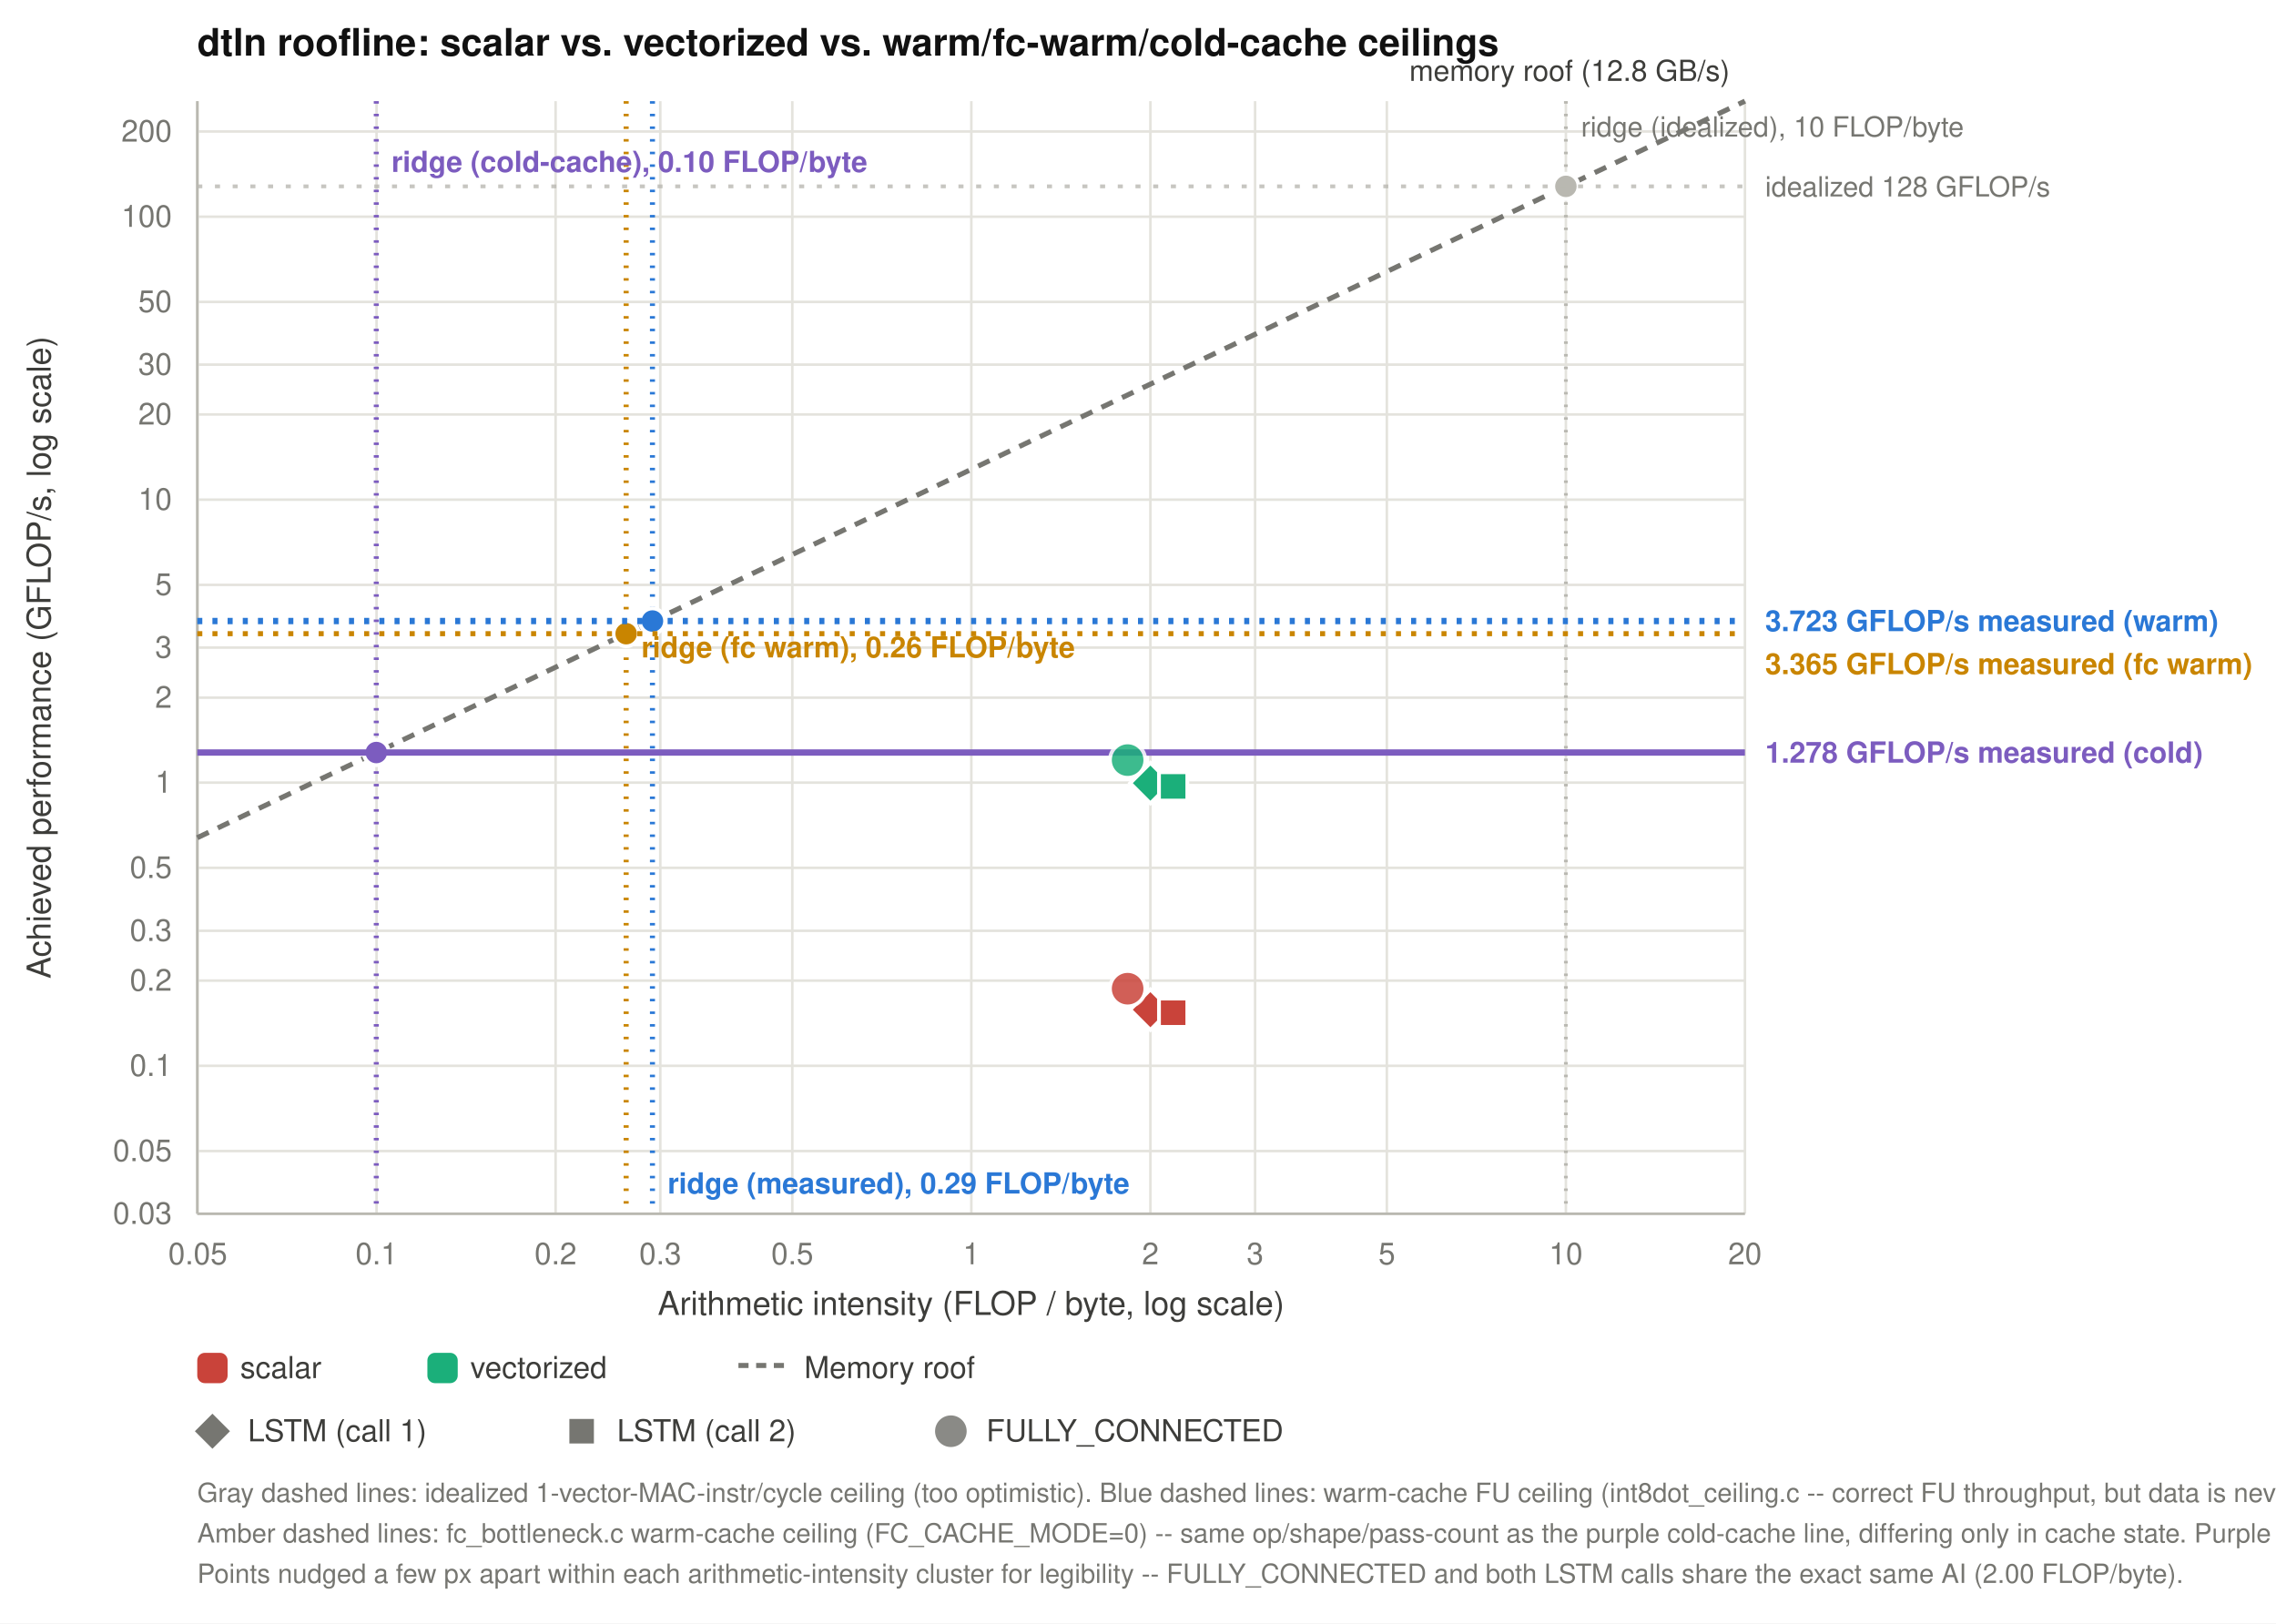
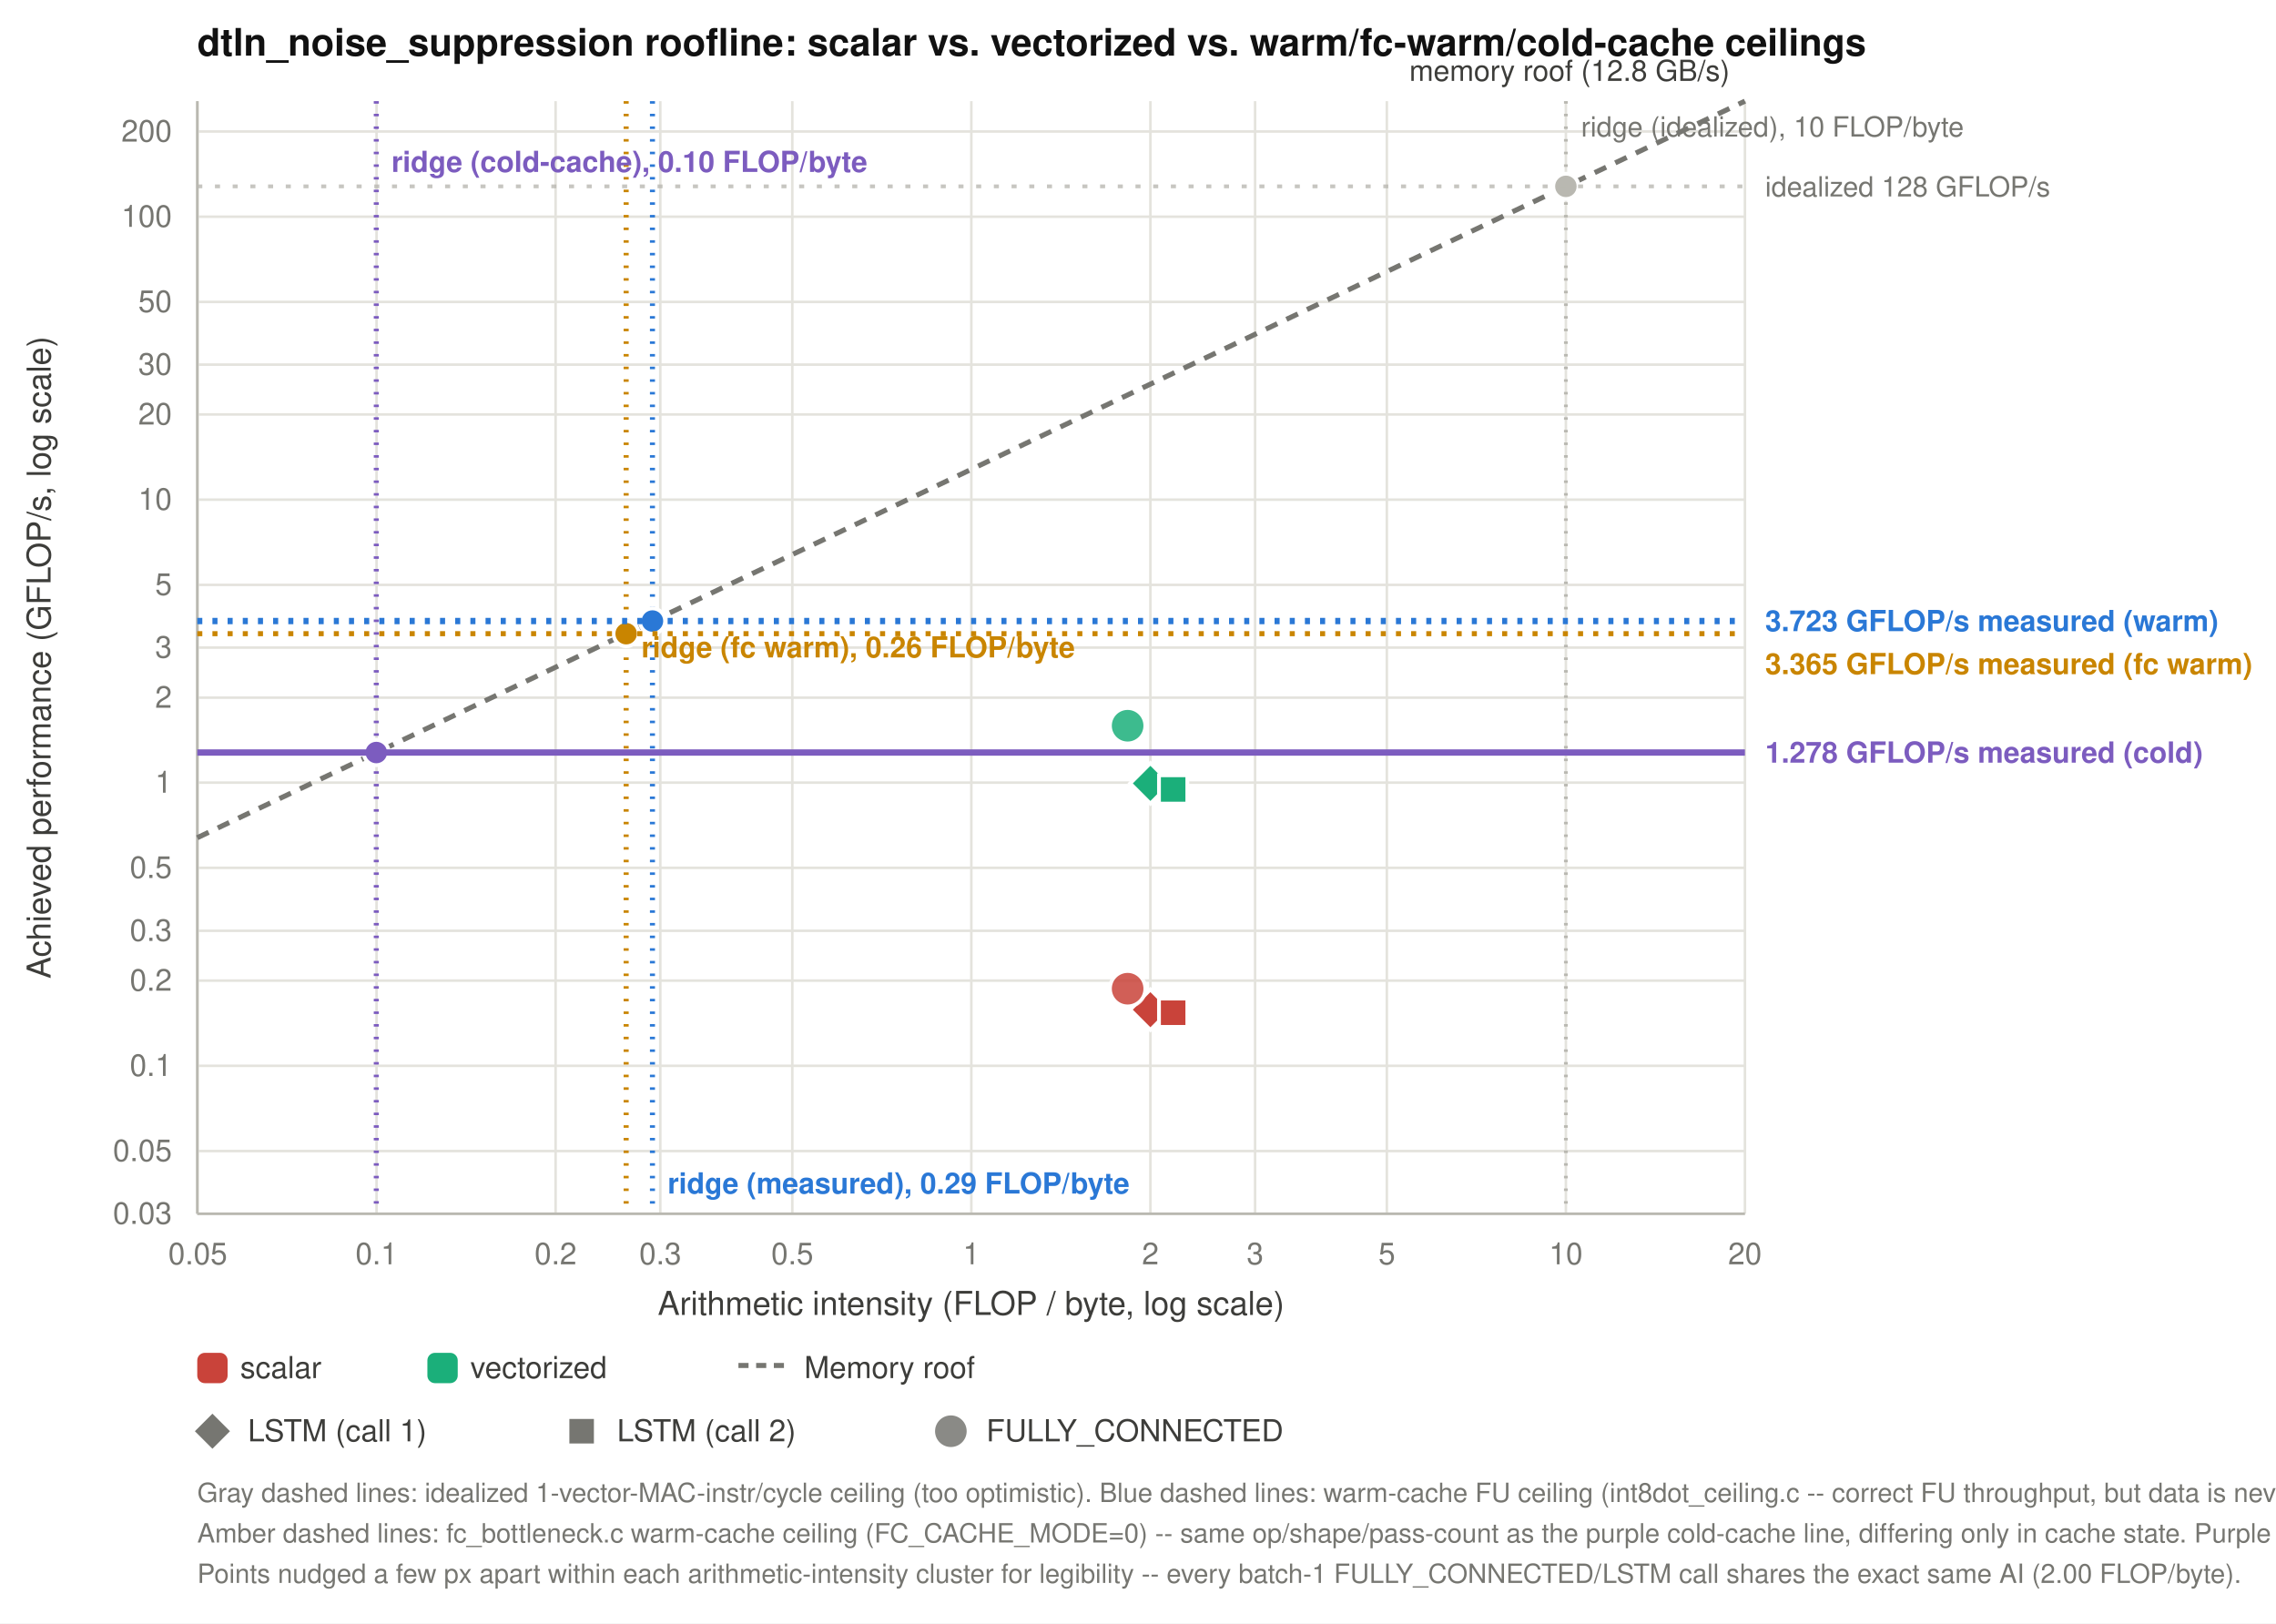
<svg xmlns="http://www.w3.org/2000/svg" viewBox="0 0 900 642" font-family="Helvetica, Arial, sans-serif">
  <rect x="0" y="0" width="900" height="642" fill="#ffffff" />
-   <text x="78" y="22" font-size="15" fill="#111111" font-weight="700">dtln roofline: scalar vs. vectorized vs. warm/fc-warm/cold-cache ceilings</text>
+   <text x="78" y="22" font-size="15" fill="#111111" font-weight="700">dtln_noise_suppression roofline: scalar vs. vectorized vs. warm/fc-warm/cold-cache ceilings</text>
  <line x1="78.2" y1="40" x2="78.2" y2="480" stroke="#e4e3dd" stroke-width="1" />
  <text x="78.2" y="500" font-size="12" fill="#767671" text-anchor="middle">0.05</text>
  <line x1="148.9" y1="40" x2="148.9" y2="480" stroke="#e4e3dd" stroke-width="1" />
  <text x="148.9" y="500" font-size="12" fill="#767671" text-anchor="middle">0.1</text>
  <line x1="219.7" y1="40" x2="219.7" y2="480" stroke="#e4e3dd" stroke-width="1" />
  <text x="219.7" y="500" font-size="12" fill="#767671" text-anchor="middle">0.2</text>
  <line x1="261.1" y1="40" x2="261.1" y2="480" stroke="#e4e3dd" stroke-width="1" />
  <text x="261.1" y="500" font-size="12" fill="#767671" text-anchor="middle">0.3</text>
  <line x1="313.3" y1="40" x2="313.3" y2="480" stroke="#e4e3dd" stroke-width="1" />
  <text x="313.3" y="500" font-size="12" fill="#767671" text-anchor="middle">0.5</text>
  <line x1="384.1" y1="40" x2="384.1" y2="480" stroke="#e4e3dd" stroke-width="1" />
  <text x="384.1" y="500" font-size="12" fill="#767671" text-anchor="middle">1</text>
  <line x1="454.9" y1="40" x2="454.9" y2="480" stroke="#e4e3dd" stroke-width="1" />
  <text x="454.9" y="500" font-size="12" fill="#767671" text-anchor="middle">2</text>
  <line x1="496.3" y1="40" x2="496.3" y2="480" stroke="#e4e3dd" stroke-width="1" />
  <text x="496.3" y="500" font-size="12" fill="#767671" text-anchor="middle">3</text>
  <line x1="548.4" y1="40" x2="548.4" y2="480" stroke="#e4e3dd" stroke-width="1" />
  <text x="548.4" y="500" font-size="12" fill="#767671" text-anchor="middle">5</text>
  <line x1="619.2" y1="40" x2="619.2" y2="480" stroke="#e4e3dd" stroke-width="1" />
  <text x="619.2" y="500" font-size="12" fill="#767671" text-anchor="middle">10</text>
  <line x1="690.0" y1="40" x2="690.0" y2="480" stroke="#e4e3dd" stroke-width="1" />
  <text x="690.0" y="500" font-size="12" fill="#767671" text-anchor="middle">20</text>
  <line x1="78" y1="480.0" x2="690" y2="480.0" stroke="#e4e3dd" stroke-width="1" />
  <text x="68" y="484.0" font-size="12" fill="#767671" text-anchor="end">0.03</text>
  <line x1="78" y1="455.2" x2="690" y2="455.2" stroke="#e4e3dd" stroke-width="1" />
  <text x="68" y="459.2" font-size="12" fill="#767671" text-anchor="end">0.05</text>
  <line x1="78" y1="421.5" x2="690" y2="421.5" stroke="#e4e3dd" stroke-width="1" />
  <text x="68" y="425.5" font-size="12" fill="#767671" text-anchor="end">0.1</text>
  <line x1="78" y1="387.8" x2="690" y2="387.8" stroke="#e4e3dd" stroke-width="1" />
  <text x="68" y="391.8" font-size="12" fill="#767671" text-anchor="end">0.2</text>
  <line x1="78" y1="368.1" x2="690" y2="368.1" stroke="#e4e3dd" stroke-width="1" />
  <text x="68" y="372.1" font-size="12" fill="#767671" text-anchor="end">0.3</text>
  <line x1="78" y1="343.2" x2="690" y2="343.2" stroke="#e4e3dd" stroke-width="1" />
  <text x="68" y="347.2" font-size="12" fill="#767671" text-anchor="end">0.5</text>
  <line x1="78" y1="309.5" x2="690" y2="309.5" stroke="#e4e3dd" stroke-width="1" />
  <text x="68" y="313.5" font-size="12" fill="#767671" text-anchor="end">1</text>
  <line x1="78" y1="275.9" x2="690" y2="275.9" stroke="#e4e3dd" stroke-width="1" />
  <text x="68" y="279.9" font-size="12" fill="#767671" text-anchor="end">2</text>
  <line x1="78" y1="256.1" x2="690" y2="256.1" stroke="#e4e3dd" stroke-width="1" />
  <text x="68" y="260.1" font-size="12" fill="#767671" text-anchor="end">3</text>
  <line x1="78" y1="231.3" x2="690" y2="231.3" stroke="#e4e3dd" stroke-width="1" />
  <text x="68" y="235.3" font-size="12" fill="#767671" text-anchor="end">5</text>
  <line x1="78" y1="197.6" x2="690" y2="197.6" stroke="#e4e3dd" stroke-width="1" />
  <text x="68" y="201.6" font-size="12" fill="#767671" text-anchor="end">10</text>
  <line x1="78" y1="163.9" x2="690" y2="163.9" stroke="#e4e3dd" stroke-width="1" />
  <text x="68" y="167.9" font-size="12" fill="#767671" text-anchor="end">20</text>
  <line x1="78" y1="144.2" x2="690" y2="144.2" stroke="#e4e3dd" stroke-width="1" />
  <text x="68" y="148.2" font-size="12" fill="#767671" text-anchor="end">30</text>
  <line x1="78" y1="119.4" x2="690" y2="119.4" stroke="#e4e3dd" stroke-width="1" />
  <text x="68" y="123.4" font-size="12" fill="#767671" text-anchor="end">50</text>
  <line x1="78" y1="85.7" x2="690" y2="85.7" stroke="#e4e3dd" stroke-width="1" />
  <text x="68" y="89.7" font-size="12" fill="#767671" text-anchor="end">100</text>
  <line x1="78" y1="52.0" x2="690" y2="52.0" stroke="#e4e3dd" stroke-width="1" />
  <text x="68" y="56.0" font-size="12" fill="#767671" text-anchor="end">200</text>
  <line x1="78" y1="480" x2="690" y2="480" stroke="#b9b8b1" stroke-width="1" />
  <line x1="78" y1="40" x2="78" y2="480" stroke="#b9b8b1" stroke-width="1" />
  <text x="384.0" y="520" font-size="13" fill="#3d3d3a" text-anchor="middle">Arithmetic intensity (FLOP / byte, log scale)</text>
  <text x="20" y="260.0" font-size="13" fill="#3d3d3a" text-anchor="middle" transform="rotate(-90 20 260.0)">Achieved performance (GFLOP/s, log scale)</text>
  <line x1="78.0" y1="331.3" x2="690.0" y2="40.0" stroke="#767671" stroke-width="2" stroke-dasharray="5 4" />
  <text x="684.0" y="32.0" font-size="11.5" fill="#3d3d3a" text-anchor="end">memory roof (12.8 GB/s)</text>
  <line x1="258.0" y1="40" x2="258.0" y2="480" stroke="#2a78d6" stroke-width="2" stroke-dasharray="1 4" />
  <circle cx="258.0" cy="245.6" r="5" fill="#2a78d6" stroke="#ffffff" stroke-width="1.5" />
  <text x="264.0" y="472" font-size="11.5" fill="#2a78d6" font-weight="700">ridge (measured), 0.29 FLOP/byte</text>
  <line x1="247.6" y1="40" x2="247.6" y2="480" stroke="#c98500" stroke-width="2" stroke-dasharray="1 4" />
  <circle cx="247.6" cy="250.6" r="5" fill="#c98500" stroke="#ffffff" stroke-width="1.5" />
  <text x="253.6" y="260.0" font-size="11.5" fill="#c98500" font-weight="700">ridge (fc warm), 0.26 FLOP/byte</text>
  <line x1="148.8" y1="40" x2="148.8" y2="480" stroke="#7c5cbf" stroke-width="2" stroke-dasharray="1 4" />
  <circle cx="148.8" cy="297.6" r="5" fill="#7c5cbf" stroke="#ffffff" stroke-width="1.5" />
  <text x="154.8" y="68" font-size="11.5" fill="#7c5cbf" font-weight="700">ridge (cold-cache), 0.10 FLOP/byte</text>
  <line x1="619.2" y1="40" x2="619.2" y2="480" stroke="#b9b8b1" stroke-width="1.5" stroke-dasharray="1 4" />
  <circle cx="619.2" cy="73.7" r="5" fill="#b9b8b1" stroke="#ffffff" stroke-width="1.5" />
  <text x="625.2" y="54" font-size="11" fill="#767671">ridge (idealized), 10 FLOP/byte</text>
  <line x1="78" y1="73.7" x2="690" y2="73.7" stroke="#b9b8b1" stroke-width="1.5" stroke-dasharray="2 5" opacity="0.8" />
  <text x="698" y="77.7" font-size="11" fill="#767671">idealized 128 GFLOP/s</text>
  <line x1="78" y1="245.6" x2="690" y2="245.6" stroke="#2a78d6" stroke-width="2.5" stroke-dasharray="2 4" />
  <text x="698" y="249.6" font-size="11.5" fill="#2a78d6" font-weight="700">3.723 GFLOP/s measured (warm)</text>
  <line x1="78" y1="250.6" x2="690" y2="250.6" stroke="#c98500" stroke-width="2" stroke-dasharray="2 4" />
  <text x="698" y="266.6" font-size="11.5" fill="#c98500" font-weight="700">3.365 GFLOP/s measured (fc warm)</text>
  <line x1="78" y1="297.6" x2="690" y2="297.6" stroke="#7c5cbf" stroke-width="2.5" />
  <text x="698" y="301.6" font-size="11.5" fill="#7c5cbf" font-weight="700">1.278 GFLOP/s measured (cold)</text>
  <polygon points="454.9,391.3 462.9,399.3 454.9,407.3 446.9,399.3" fill="#c9433a" stroke="#ffffff" stroke-width="1.5" />
-   <polygon points="454.9,301.7 462.9,309.7 454.9,317.7 446.9,309.7" fill="#1baf7a" stroke="#ffffff" stroke-width="1.5" />
+   <polygon points="454.9,301.8 462.9,309.8 454.9,317.8 446.9,309.8" fill="#1baf7a" stroke="#ffffff" stroke-width="1.5" />
  <rect x="458.3" y="394.9" width="11.2" height="11.2" fill="#c9433a" stroke="#ffffff" stroke-width="1.5" />
-   <rect x="458.3" y="305.4" width="11.2" height="11.2" fill="#1baf7a" stroke="#ffffff" stroke-width="1.5" />
+   <rect x="458.3" y="306.6" width="11.2" height="11.2" fill="#1baf7a" stroke="#ffffff" stroke-width="1.5" />
  <circle cx="445.9" cy="391.0" r="7" fill="#c9433a" stroke="#ffffff" stroke-width="1.5" opacity="0.85" />
-   <circle cx="445.9" cy="300.6" r="7" fill="#1baf7a" stroke="#ffffff" stroke-width="1.5" opacity="0.85" />
+   <circle cx="445.9" cy="287.0" r="7" fill="#1baf7a" stroke="#ffffff" stroke-width="1.5" opacity="0.85" />
  <rect x="78" y="535" width="12" height="12" rx="3" fill="#c9433a" />
  <text x="95" y="545" font-size="12" fill="#3d3d3a">scalar</text>
  <rect x="169" y="535" width="12" height="12" rx="3" fill="#1baf7a" />
  <text x="186" y="545" font-size="12" fill="#3d3d3a">vectorized</text>
  <line x1="292" y1="540" x2="312" y2="540" stroke="#767671" stroke-width="2" stroke-dasharray="4 3" />
  <text x="318" y="545" font-size="12" fill="#3d3d3a">Memory roof</text>
  <polygon points="84.0,558.0 92.0,566.0 84.0,574.0 76.0,566.0" fill="#767671" stroke="#ffffff" stroke-width="1.5" />
  <text x="98" y="570" font-size="12" fill="#3d3d3a">LSTM (call 1)</text>
  <rect x="224.4" y="560.4" width="11.2" height="11.2" fill="#767671" stroke="#ffffff" stroke-width="1.5" />
  <text x="244" y="570" font-size="12" fill="#3d3d3a">LSTM (call 2)</text>
  <circle cx="376.0" cy="566.0" r="7" fill="#767671" stroke="#ffffff" stroke-width="1.5" opacity="0.85" />
  <text x="390" y="570" font-size="12" fill="#3d3d3a">FULLY_CONNECTED</text>
  <text x="78" y="594" font-size="10.5" fill="#767671">Gray dashed lines: idealized 1-vector-MAC-instr/cycle ceiling (too optimistic). Blue dashed lines: warm-cache FU ceiling (int8dot_ceiling.c -- correct FU throughput, but data is never actually this cached).</text>
-   <text x="78" y="610" font-size="10.5" fill="#767671">Amber dashed lines: fc_bottleneck.c warm-cache ceiling (FC_CACHE_MODE=0) -- same op/shape/pass-count as the purple cold-cache line, differing only in cache state. Purple solid line: cold-cache ceiling (FC_CACHE_MODE=1) -- the ceiling that actually applies here, since dtln_test reads every weight tensor exactly once, never cached.</text>
-   <text x="78" y="626" font-size="10.5" fill="#767671">Points nudged a few px apart within each arithmetic-intensity cluster for legibility -- FULLY_CONNECTED and both LSTM calls share the exact same AI (2.00 FLOP/byte).</text>
+   <text x="78" y="610" font-size="10.5" fill="#767671">Amber dashed lines: fc_bottleneck.c warm-cache ceiling (FC_CACHE_MODE=0) -- same op/shape/pass-count as the purple cold-cache line, differing only in cache state. Purple solid line: cold-cache ceiling (FC_CACHE_MODE=1) -- the ceiling that actually applies here, since dtln_noise_suppression's single Invoke() call reads every weight tensor exactly once, never cached.</text>
+   <text x="78" y="626" font-size="10.5" fill="#767671">Points nudged a few px apart within each arithmetic-intensity cluster for legibility -- every batch-1 FULLY_CONNECTED/LSTM call shares the exact same AI (2.00 FLOP/byte).</text>
</svg>
